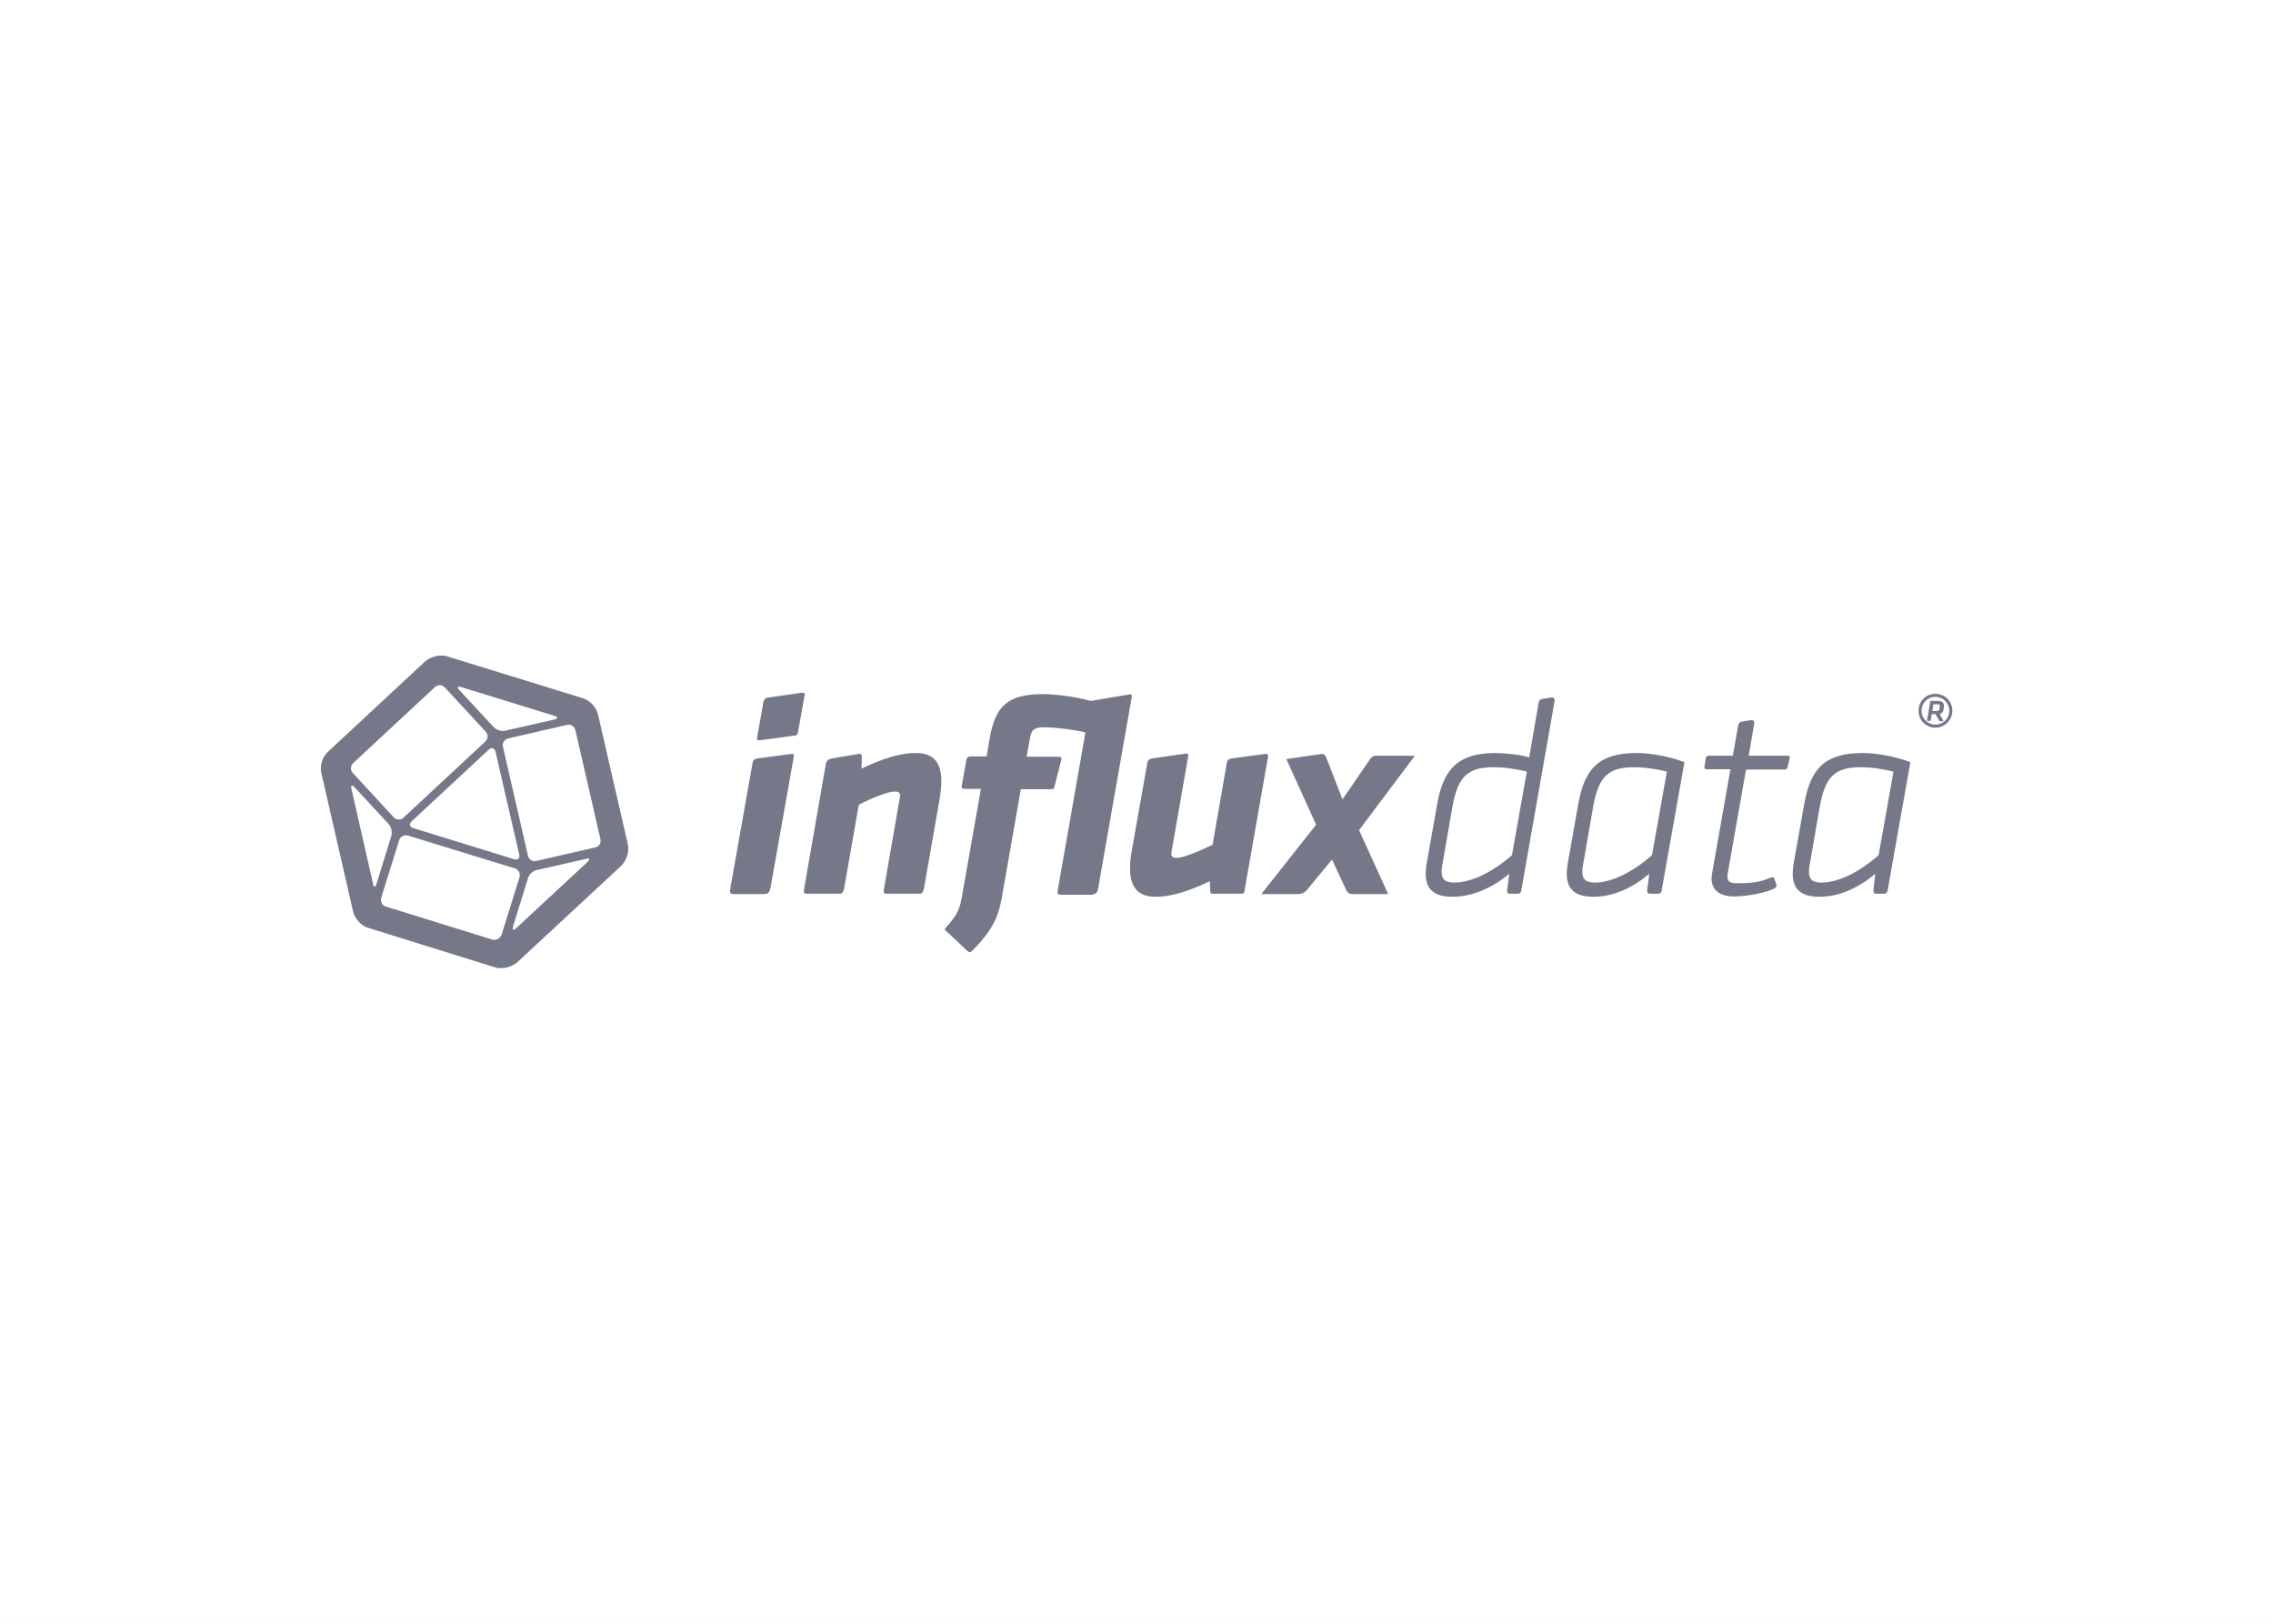
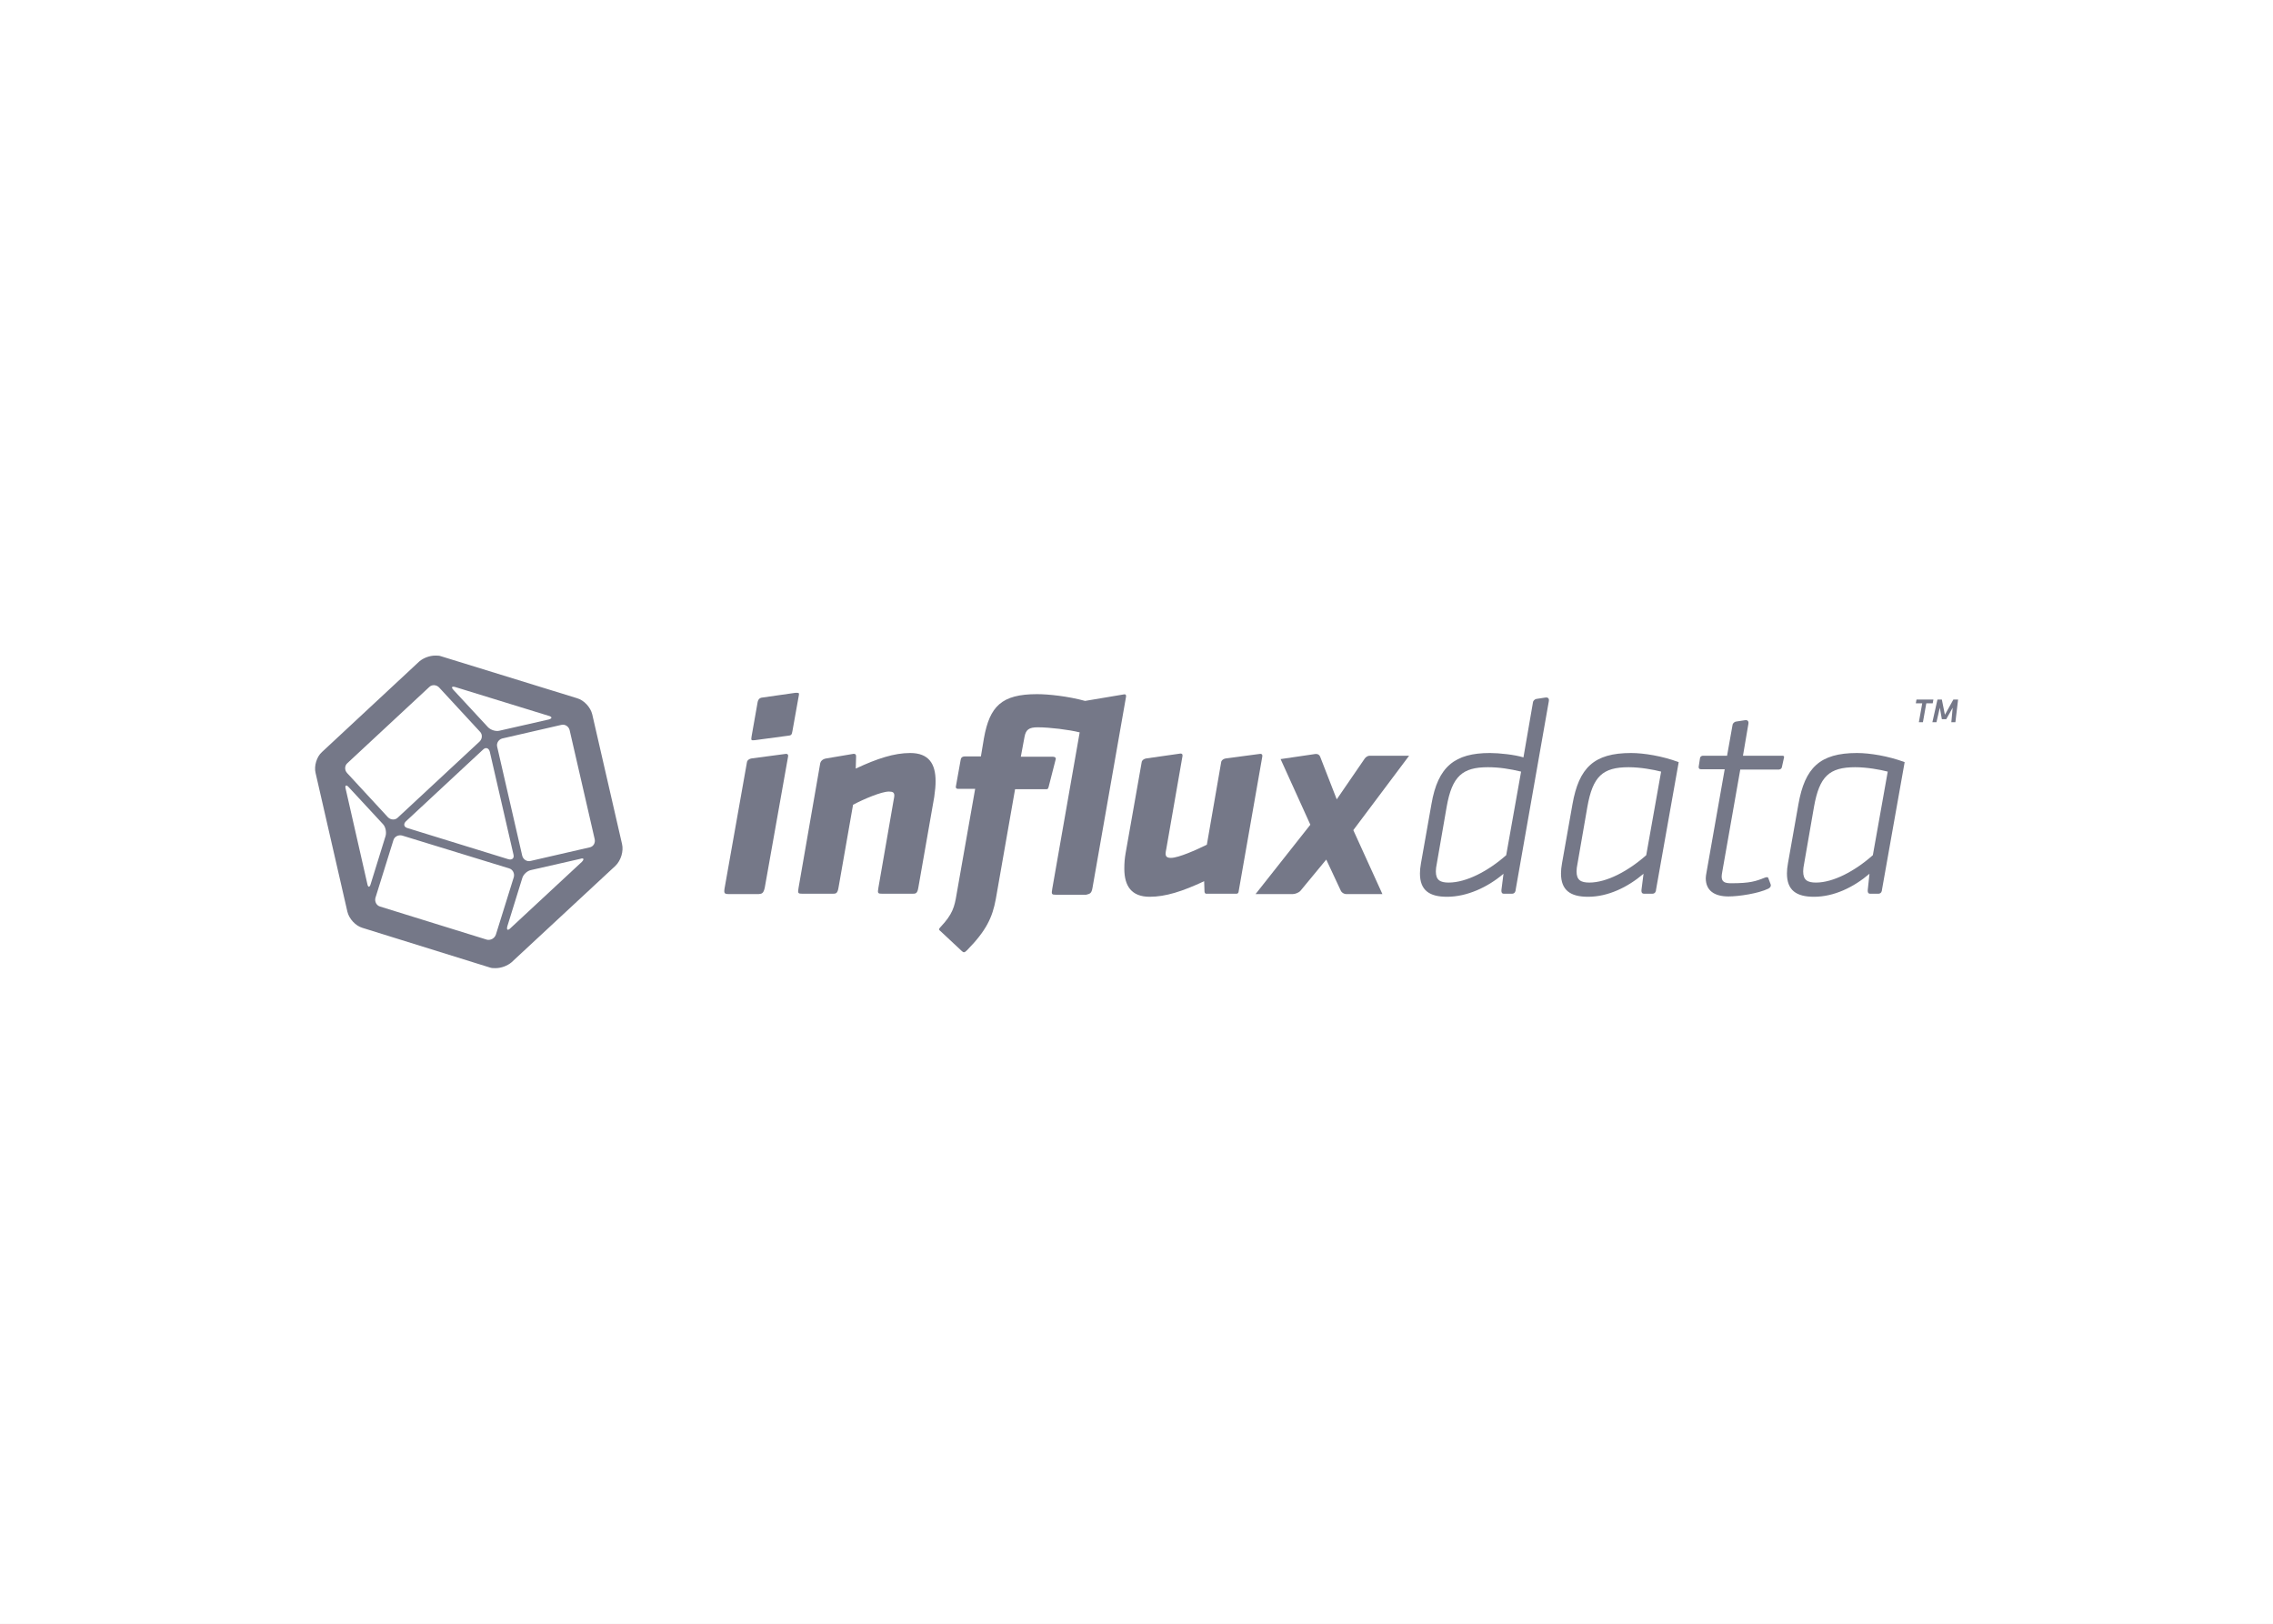
- <svg xmlns="http://www.w3.org/2000/svg" version="1.1" id="Layer_1" x="0px" y="0px" viewBox="36 161 672 480" style="enable-background:new 36 161 672 480;" xml:space="preserve">
+ <svg xmlns="http://www.w3.org/2000/svg" version="1.1" id="Layer_1" x="0px" y="0px" viewBox="-59 67 672 480" style="enable-background:new -59 67 672 480;" xml:space="preserve">
  <style type="text/css">
	.st0{fill:#FFFFFF;}
	.st1{fill:#757888;}
</style>
-   <rect x="36" y="161" class="st0" width="672" height="480" />
+   <rect x="-59" y="67" class="st0" width="672" height="480" />
  <g>
-     <path class="st1" d="M221.6,410.5l-8.8-38.3c-0.5-2.1-2.4-4.2-4.5-4.8L168.1,355c-0.5-0.2-1.1-0.2-1.7-0.2c-1.7,0-3.5,0.7-4.7,1.7   l-28.8,26.8c-1.6,1.4-2.4,4.2-1.9,6.2l9.4,41c0.5,2.1,2.4,4.2,4.5,4.8l37.6,11.7c0.5,0.2,1.1,0.2,1.7,0.2c1.7,0,3.5-0.7,4.7-1.7   l30.8-28.6C221.3,415.3,222.1,412.6,221.6,410.5z M172.3,364.1l27.6,8.5c1.1,0.3,1.1,0.8,0,1.1l-14.5,3.3c-1.1,0.3-2.6-0.2-3.4-1   l-10.1-10.9C171,364.2,171.2,363.8,172.3,364.1z M189.5,413.6c0.3,1.1-0.4,1.7-1.5,1.4l-29.8-9.2c-1.1-0.3-1.3-1.2-0.5-2l22.8-21.2   c0.8-0.8,1.7-0.5,2,0.6L189.5,413.6z M140.4,386.6l24.2-22.5c0.8-0.8,2.1-0.7,2.9,0.1l12.1,13.1c0.8,0.8,0.7,2.1-0.1,2.9   l-24.2,22.5c-0.8,0.8-2.1,0.7-2.9-0.1l-12.1-13.1C139.5,388.6,139.6,387.3,140.4,386.6z M146.3,422.3l-6.4-28.1   c-0.3-1.1,0.2-1.3,0.9-0.5l10.1,10.9c0.8,0.8,1.1,2.4,0.8,3.5l-4.4,14.2C147,423.4,146.5,423.4,146.3,422.3z M181.7,438.8   l-31.6-9.8c-1.1-0.3-1.7-1.5-1.4-2.6l5.3-17c0.3-1.1,1.5-1.7,2.6-1.4l31.6,9.7c1.1,0.3,1.7,1.5,1.4,2.6l-5.3,17   C183.9,438.4,182.8,439,181.7,438.8z M209.7,415.8l-21.1,19.6c-0.8,0.8-1.2,0.5-0.9-0.6l4.4-14.2c0.3-1.1,1.5-2.2,2.6-2.4l14.5-3.3   C210.3,414.5,210.5,415,209.7,415.8z M212,411.5l-17.4,4c-1.1,0.3-2.2-0.4-2.5-1.5l-7.4-32.2c-0.3-1.1,0.4-2.2,1.5-2.5l17.4-4   c1.1-0.3,2.2,0.4,2.5,1.5l7.4,32.2C213.8,410.2,213.1,411.3,212,411.5z" />
+     <path class="st1" d="M124.9,316.5l-8.8-38.3c-0.5-2.1-2.4-4.2-4.5-4.8L71.4,261c-0.5-0.2-1.1-0.2-1.7-0.2c-1.7,0-3.5,0.7-4.7,1.7   l-28.8,26.8c-1.6,1.4-2.4,4.2-1.9,6.2l9.4,41c0.5,2.1,2.4,4.2,4.5,4.8L85.8,353c0.5,0.2,1.1,0.2,1.7,0.2c1.7,0,3.5-0.7,4.7-1.7   l30.8-28.6C124.6,321.3,125.4,318.6,124.9,316.5z M75.6,270.1l27.6,8.5c1.1,0.3,1.1,0.8,0,1.1L88.7,283c-1.1,0.3-2.6-0.2-3.4-1   l-10.1-10.9C74.3,270.2,74.5,269.8,75.6,270.1z M92.8,319.6c0.3,1.1-0.4,1.7-1.5,1.4l-29.8-9.2c-1.1-0.3-1.3-1.2-0.5-2l22.8-21.2   c0.8-0.8,1.7-0.5,2,0.6L92.8,319.6z M43.7,292.6l24.2-22.5c0.8-0.8,2.1-0.7,2.9,0.1l12.1,13.1c0.8,0.8,0.7,2.1-0.1,2.9l-24.2,22.5   c-0.8,0.8-2.1,0.7-2.9-0.1l-12.1-13.1C42.8,294.6,42.9,293.3,43.7,292.6z M49.6,328.3l-6.4-28.1c-0.3-1.1,0.2-1.3,0.9-0.5   l10.1,10.9c0.8,0.8,1.1,2.4,0.8,3.5l-4.4,14.2C50.3,329.4,49.8,329.4,49.6,328.3z M85,344.8L53.4,335c-1.1-0.3-1.7-1.5-1.4-2.6   l5.3-17c0.3-1.1,1.5-1.7,2.6-1.4l31.6,9.7c1.1,0.3,1.7,1.5,1.4,2.6l-5.3,17C87.2,344.4,86.1,345,85,344.8z M113,321.8l-21.1,19.6   c-0.8,0.8-1.2,0.5-0.9-0.6l4.4-14.2c0.3-1.1,1.5-2.2,2.6-2.4l14.5-3.3C113.6,320.5,113.8,321,113,321.8z M115.3,317.5l-17.4,4   c-1.1,0.3-2.2-0.4-2.5-1.5L88,287.8c-0.3-1.1,0.4-2.2,1.5-2.5l17.4-4c1.1-0.3,2.2,0.4,2.5,1.5l7.4,32.2   C117.1,316.2,116.4,317.3,115.3,317.5z" />
    <g>
-       <path class="st1" d="M481.6,424c-0.1,1,0.3,1.2,0.7,1.2h2.4c0.9,0,1.1-0.8,1.1-1.2l9.8-55.7c0.2-1-0.5-1.2-1-1.1l0,0l-2.6,0.4    c-0.7,0.1-1.1,0.7-1.1,1.1l0,0l-2.8,16.2c-2.5-0.8-7.2-1.3-9.9-1.3c-10.4,0-15.4,4-17.3,15.1l-3.1,17.5c-0.2,1.1-0.3,2.1-0.3,3    c0,5,2.8,6.9,8,6.9c5.9,0,12-2.8,16.7-6.8L481.6,424z M466,421.9c-2.5,0-3.8-0.7-3.8-3.3c0-0.7,0.1-1.4,0.3-2.4l2.9-16.7    c1.6-9.1,4.7-11.7,12.2-11.7c3.3,0,6.5,0.5,9.8,1.3l-4.4,24.7C477.7,418.5,471.2,421.9,466,421.9z" />
-       <path class="st1" d="M523,424c-0.1,1,0.3,1.2,0.8,1.2h2.4c0.9,0,1.1-0.8,1.1-1.2l0,0l6.7-37.7c-4.8-1.8-10.3-2.7-14.1-2.7    c-11,0-15.4,4.4-17.3,15.1l-3.1,17.5c-0.2,1.1-0.3,2.1-0.3,3c0,5,2.8,6.9,8,6.9c5.9,0,11.7-2.8,16.4-6.8L523,424z M507.6,421.9    c-2.5,0-3.8-0.7-3.8-3.3c0-0.7,0.1-1.4,0.3-2.4l2.9-16.7c1.6-9,4.5-11.7,12.2-11.7c3.4,0,7.3,0.7,9.6,1.3l-4.4,24.7    C519.1,418.5,512.7,421.9,507.6,421.9z" />
-       <path class="st1" d="M589.9,424c-0.1,1,0.3,1.2,0.7,1.2h2.4c0.9,0,1.1-0.8,1.1-1.2l0,0l6.7-37.7c-4.8-1.8-10.3-2.7-14.1-2.7    c-11,0-15.4,4.4-17.3,15.1l-3.1,17.5c-0.2,1.1-0.3,2.1-0.3,3c0,5,2.8,6.9,8,6.9c5.9,0,11.7-2.8,16.4-6.8L589.9,424z M574.6,421.9    c-2.5,0-3.8-0.7-3.8-3.3c0-0.7,0.1-1.4,0.3-2.4l2.9-16.7c1.6-9,4.5-11.7,12.2-11.7c3.4,0,7.3,0.7,9.6,1.3l-4.4,24.7    C586.1,418.5,579.7,421.9,574.6,421.9z" />
+       <path class="st1" d="M384.9,330c-0.1,1,0.3,1.2,0.7,1.2h2.4c0.9,0,1.1-0.8,1.1-1.2l9.8-55.7c0.2-1-0.5-1.2-1-1.1l0,0l-2.6,0.4    c-0.7,0.1-1.1,0.7-1.1,1.1l0,0l-2.8,16.2c-2.5-0.8-7.2-1.3-9.9-1.3c-10.4,0-15.4,4-17.3,15.1l-3.1,17.5c-0.2,1.1-0.3,2.1-0.3,3    c0,5,2.8,6.9,8,6.9c5.9,0,12-2.8,16.7-6.8L384.9,330z M369.3,327.9c-2.5,0-3.8-0.7-3.8-3.3c0-0.7,0.1-1.4,0.3-2.4l2.9-16.7    c1.6-9.1,4.7-11.7,12.2-11.7c3.3,0,6.5,0.5,9.8,1.3l-4.4,24.7C381,324.5,374.5,327.9,369.3,327.9z" />
+       <path class="st1" d="M426.3,330c-0.1,1,0.3,1.2,0.8,1.2h2.4c0.9,0,1.1-0.8,1.1-1.2l0,0l6.7-37.7c-4.8-1.8-10.3-2.7-14.1-2.7    c-11,0-15.4,4.4-17.3,15.1l-3.1,17.5c-0.2,1.1-0.3,2.1-0.3,3c0,5,2.8,6.9,8,6.9c5.9,0,11.7-2.8,16.4-6.8L426.3,330z M410.9,327.9    c-2.5,0-3.8-0.7-3.8-3.3c0-0.7,0.1-1.4,0.3-2.4l2.9-16.7c1.6-9,4.5-11.7,12.2-11.7c3.4,0,7.3,0.7,9.6,1.3l-4.4,24.7    C422.4,324.5,416,327.9,410.9,327.9z" />
+       <path class="st1" d="M493.2,330c-0.1,1,0.3,1.2,0.7,1.2h2.4c0.9,0,1.1-0.8,1.1-1.2l0,0l6.7-37.7c-4.8-1.8-10.3-2.7-14.1-2.7    c-11,0-15.4,4.4-17.3,15.1l-3.1,17.5c-0.2,1.1-0.3,2.1-0.3,3c0,5,2.8,6.9,8,6.9c5.9,0,11.7-2.8,16.4-6.8L493.2,330z M477.9,327.9    c-2.5,0-3.8-0.7-3.8-3.3c0-0.7,0.1-1.4,0.3-2.4l2.9-16.7c1.6-9,4.5-11.7,12.2-11.7c3.4,0,7.3,0.7,9.6,1.3l-4.4,24.7    C489.4,324.5,483,327.9,477.9,327.9z" />
      <g>
-         <path class="st1" d="M550.5,374.4L550.5,374.4L550.5,374.4z" />
-         <path class="st1" d="M564.5,387.8L564.5,387.8l0.6-2.7c0.2-0.7-0.2-0.7-0.6-0.7H553l1.6-9.4l0,0c0.2-1-0.5-1.2-1-1.1l0,0     l-2.6,0.4l0,0c-0.7,0.1-1.1,0.7-1.1,1.1l0,0l-1.6,9h-7.1c-0.2,0-0.8,0.1-0.9,0.7l-0.4,2.6l0,0c0,0.2,0,0.7,0.7,0.7h7l-5.4,30.6     c-0.1,0.6-0.2,1.1-0.2,1.6c0,3.7,2.6,5.4,6.7,5.4c3.2,0,8.9-0.9,11.8-2.3c0.9-0.5,0.8-1.1,0.6-1.5l0,0l-0.6-1.6     c-0.1-0.4-0.6-0.3-0.9-0.2l0,0c-2.8,1.1-4.4,1.7-10.1,1.7c-1.9,0-2.8-0.4-2.8-2c0-0.4,0.1-0.9,0.2-1.5l5.3-30.1h11.4     C564.2,388.4,564.4,388.2,564.5,387.8z" />
+         <path class="st1" d="M453.8,280.4L453.8,280.4L453.8,280.4z" />
+         <path class="st1" d="M467.8,293.8L467.8,293.8l0.6-2.7c0.2-0.7-0.2-0.7-0.6-0.7h-11.5l1.6-9.4l0,0c0.2-1-0.5-1.2-1-1.1l0,0     l-2.6,0.4l0,0c-0.7,0.1-1.1,0.7-1.1,1.1l0,0l-1.6,9h-7.1c-0.2,0-0.8,0.1-0.9,0.7l-0.4,2.6l0,0c0,0.2,0,0.7,0.7,0.7h7l-5.4,30.6     c-0.1,0.6-0.2,1.1-0.2,1.6c0,3.7,2.6,5.4,6.7,5.4c3.2,0,8.9-0.9,11.8-2.3c0.9-0.5,0.8-1.1,0.6-1.5l0,0l-0.6-1.6     c-0.1-0.4-0.6-0.3-0.9-0.2l0,0c-2.8,1.1-4.4,1.7-10.1,1.7c-1.9,0-2.8-0.4-2.8-2c0-0.4,0.1-0.9,0.2-1.5l5.3-30.1h11.4     C467.5,294.4,467.7,294.2,467.8,293.8z" />
      </g>
-       <path class="st1" d="M454.3,384.4h-11.7c-0.5,0-1.1,0.4-1.4,0.8l-8.3,12.1l-4.9-12.6c-0.3-0.7-0.9-0.9-1.5-0.8l-10.2,1.5l8.8,19.4    l-16.2,20.5h11c0.7,0,1.8-0.4,2.3-1l7.6-9.2l4.3,9.2c0.2,0.5,0.9,1,1.6,1h10.7l-8.6-18.9L454.3,384.4z" />
-       <path class="st1" d="M403.9,424.5l7-39.9c0.1-0.8-0.5-0.8-1-0.7l-9.8,1.3c-1.1,0.2-1.4,0.9-1.4,1.3l0,0l-4.2,24.2    c-3,1.5-8.4,3.9-10.6,3.9c-1.2,0-1.6-0.4-1.6-1.3c0-0.3,0.1-0.8,0.2-1.3l4.8-27.5l0,0c0.1-0.8-0.5-0.8-0.9-0.7l-9.8,1.4l0,0    c-1.1,0.2-1.4,0.9-1.4,1.3l0,0l-4.7,26.6c-0.3,1.7-0.4,3-0.4,4.7c0,5.1,2.1,8.3,7.5,8.3c4.7,0,9.7-1.6,16.1-4.6l0.1,3    c0,0.2,0.1,0.7,0.5,0.7h9C403.7,425.2,403.9,424.8,403.9,424.5z" />
-       <path class="st1" d="M306.8,383.6c-4.7,0-9.7,1.6-16.1,4.6l0.1-3.6c0-0.9-0.7-0.8-1.1-0.7l-7.7,1.3l0,0c-1.3,0.2-1.7,1-1.8,1.4    l-6.4,36.8l0,0c-0.3,1.7-0.2,1.8,1.2,1.8h8.8c1,0,1.5,0,1.8-1.8l4.3-24.5c3.2-1.7,8.4-3.9,10.6-3.9c1.2,0,1.6,0.3,1.6,1.2    c0,0.3-0.1,0.8-0.2,1.3l-4.5,25.9l0,0c-0.3,1.7-0.2,1.8,1.2,1.8h8.8c1,0,1.5,0,1.8-1.8l4.7-26.8c0.3-2.1,0.4-3.3,0.4-4.7    C314.3,386.8,312.3,383.6,306.8,383.6z" />
+       <path class="st1" d="M357.6,290.4h-11.7c-0.5,0-1.1,0.4-1.4,0.8l-8.3,12.1l-4.9-12.6c-0.3-0.7-0.9-0.9-1.5-0.8l-10.2,1.5l8.8,19.4    l-16.2,20.5h11c0.7,0,1.8-0.4,2.3-1l7.6-9.2l4.3,9.2c0.2,0.5,0.9,1,1.6,1h10.7l-8.6-18.9L357.6,290.4z" />
+       <path class="st1" d="M307.2,330.5l7-39.9c0.1-0.8-0.5-0.8-1-0.7l-9.8,1.3c-1.1,0.2-1.4,0.9-1.4,1.3l0,0l-4.2,24.2    c-3,1.5-8.4,3.9-10.6,3.9c-1.2,0-1.6-0.4-1.6-1.3c0-0.3,0.1-0.8,0.2-1.3l4.8-27.5l0,0c0.1-0.8-0.5-0.8-0.9-0.7l-9.8,1.4l0,0    c-1.1,0.2-1.4,0.9-1.4,1.3l0,0l-4.7,26.6c-0.3,1.7-0.4,3-0.4,4.7c0,5.1,2.1,8.3,7.5,8.3c4.7,0,9.7-1.6,16.1-4.6l0.1,3    c0,0.2,0.1,0.7,0.5,0.7h9C307,331.2,307.2,330.8,307.2,330.5z" />
+       <path class="st1" d="M210.1,289.6c-4.7,0-9.7,1.6-16.1,4.6l0.1-3.6c0-0.9-0.7-0.8-1.1-0.7l-7.7,1.3l0,0c-1.3,0.2-1.7,1-1.8,1.4    l-6.4,36.8l0,0c-0.3,1.7-0.2,1.8,1.2,1.8h8.8c1,0,1.5,0,1.8-1.8l4.3-24.5c3.2-1.7,8.4-3.9,10.6-3.9c1.2,0,1.6,0.3,1.6,1.2    c0,0.3-0.1,0.8-0.2,1.3l-4.5,25.9l0,0c-0.3,1.7-0.2,1.8,1.2,1.8h8.8c1,0,1.5,0,1.8-1.8l4.7-26.8c0.3-2.1,0.4-3.3,0.4-4.7    C217.6,292.8,215.6,289.6,210.1,289.6z" />
      <g>
-         <path class="st1" d="M272.9,365.8l-9.8,1.4c-1.1,0.1-1.3,0.9-1.4,1.3l-1.8,10.2c-0.2,1.2-0.1,1.2,1,1.1l9.7-1.3l0,0     c1-0.1,1.2-0.2,1.4-1.5l0,0l1.9-10.6C274,365.8,273.8,365.8,272.9,365.8z" />
-         <path class="st1" d="M258.7,385.3L258.7,385.3L258.7,385.3z" />
-         <path class="st1" d="M263.8,423.4L263.8,423.4l6.9-38.8c0.1-0.8-0.5-0.8-1-0.7l-9.8,1.3l0,0c-1.1,0.2-1.4,0.9-1.4,1.3l0,0     l-6.6,37.2c-0.2,1.4,0,1.6,1.3,1.6h8.8C262.9,425.2,263.4,425.2,263.8,423.4z" />
+         <path class="st1" d="M176.2,271.8l-9.8,1.4c-1.1,0.1-1.3,0.9-1.4,1.3l-1.8,10.2c-0.2,1.2-0.1,1.2,1,1.1l9.7-1.3l0,0     c1-0.1,1.2-0.2,1.4-1.5l0,0l1.9-10.6C177.3,271.8,177.1,271.8,176.2,271.8z" />
+         <path class="st1" d="M162,291.3L162,291.3L162,291.3z" />
+         <path class="st1" d="M167.1,329.4L167.1,329.4l6.9-38.8c0.1-0.8-0.5-0.8-1-0.7l-9.8,1.3l0,0c-1.1,0.2-1.4,0.9-1.4,1.3l0,0     l-6.6,37.2c-0.2,1.4,0,1.6,1.3,1.6h8.8C166.2,331.2,166.7,331.2,167.1,329.4z" />
      </g>
-       <path class="st1" d="M360.7,423.4l9.9-56.4c0.1-0.8-0.3-0.8-0.8-0.7l-11.3,1.9c-5.1-1.4-10.9-2-14.2-2c-10.5,0-14,3.6-15.7,13    l-0.9,5.4h-4.6c-1.2,0-1.3,0.6-1.4,1.1l0,0l-1.4,7.8c-0.1,0.3,0.1,0.7,0.6,0.7h5.1l-5.5,31.2c-0.6,3.7-1.2,5.9-4.7,9.6l0,0    c-0.7,0.7-0.5,0.9,0,1.3l0,0l6.2,5.8l0,0c0.6,0.6,0.9,0.5,1.6-0.2c5.7-5.8,7.5-9.7,8.5-15.1l5.7-32.5h9.1c0.5,0,0.6,0,0.8-0.6l0,0    l2.1-8.2l0,0c0.2-0.6-0.4-0.8-0.8-0.8h-9.5l1.1-5.9c0.4-2.1,1.3-2.8,3.9-2.8c3.5,0,9.2,0.7,12.4,1.5l-8.1,46.2l0,0    c-0.3,1.7-0.2,1.8,1.2,1.8h8.8C359.9,425.2,360.4,425.2,360.7,423.4z" />
+       <path class="st1" d="M264,329.4l9.9-56.4c0.1-0.8-0.3-0.8-0.8-0.7l-11.3,1.9c-5.1-1.4-10.9-2-14.2-2c-10.5,0-14,3.6-15.7,13    l-0.9,5.4h-4.6c-1.2,0-1.3,0.6-1.4,1.1l0,0l-1.4,7.8c-0.1,0.3,0.1,0.7,0.6,0.7h5.1l-5.5,31.2c-0.6,3.7-1.2,5.9-4.7,9.6l0,0    c-0.7,0.7-0.5,0.9,0,1.3l0,0l6.2,5.8l0,0c0.6,0.6,0.9,0.5,1.6-0.2c5.7-5.8,7.5-9.7,8.5-15.1l5.7-32.5h9.1c0.5,0,0.6,0,0.8-0.6l0,0    l2.1-8.2l0,0c0.2-0.6-0.4-0.8-0.8-0.8h-9.5l1.1-5.9c0.4-2.1,1.3-2.8,3.9-2.8c3.5,0,9.2,0.7,12.4,1.5l-8.1,46.2l0,0    c-0.3,1.7-0.2,1.8,1.2,1.8h8.8C263.2,331.2,263.7,331.2,264,329.4z" />
    </g>
-     <path class="st1" d="M608.2,372.1h-1.1l-0.3,2h-1.1l1-5.9h2.2c1.2,0,1.8,0.5,1.8,1.3c0,0.1,0,0.2,0,0.4l-0.1,0.8   c-0.1,0.8-0.4,1.1-1.1,1.4l1.1,2.1h-1.2L608.2,372.1z M609.5,369.9c0-0.1,0-0.2,0-0.2c0-0.4-0.2-0.5-0.7-0.5h-1.2l-0.3,2h1.2   c0.7,0,0.8-0.2,0.9-0.7L609.5,369.9z M608.2,376.1c-2.8,0-5-2.2-5-5s2.2-5,5-5c2.8,0,5,2.2,5,5S610.9,376.1,608.2,376.1z    M608.2,367c-2.3,0-4.1,1.8-4.1,4.1s1.8,4.1,4.1,4.1c2.3,0,4.1-1.8,4.1-4.1S610.4,367,608.2,367z" />
+     <g>
+       <path class="st1" d="M509.5,280.5h-1.2l1-5.6h-1.9l0.2-1.1h5l-0.2,1.1h-1.9L509.5,280.5z" />
+       <path class="st1" d="M518.3,276.2l-1.9,3.4h-1.3l-0.6-3.4l-1,4.3h-1.2l1.5-6.7h1.3l0.9,4.5l2.5-4.5h1.4l-0.8,6.7h-1.2L518.3,276.2    z" />
+     </g>
  </g>
</svg>
